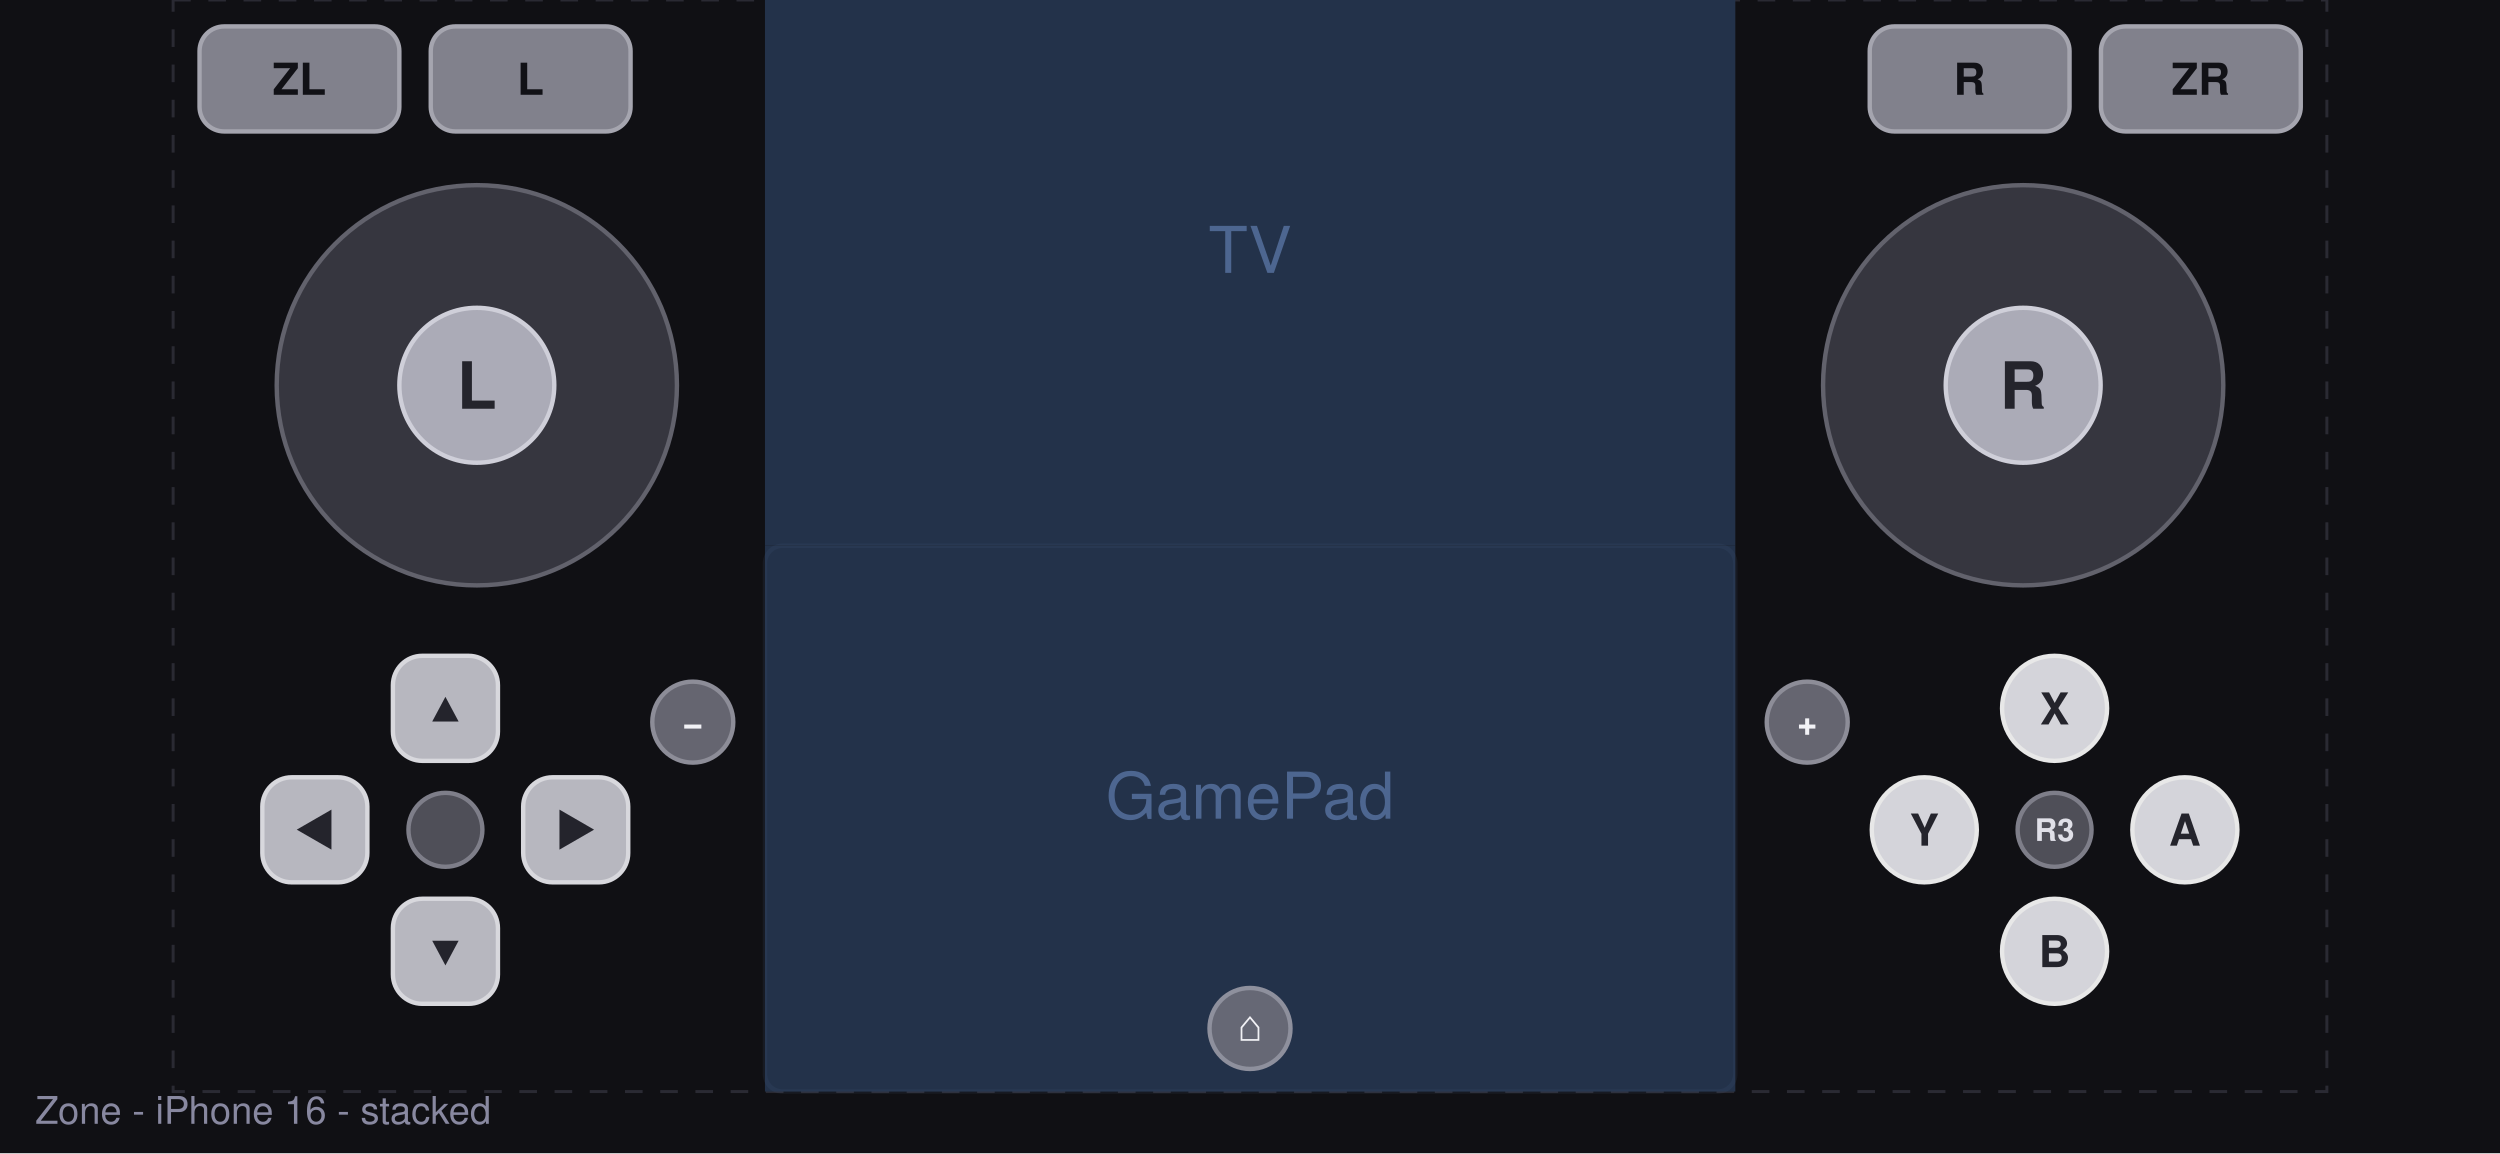
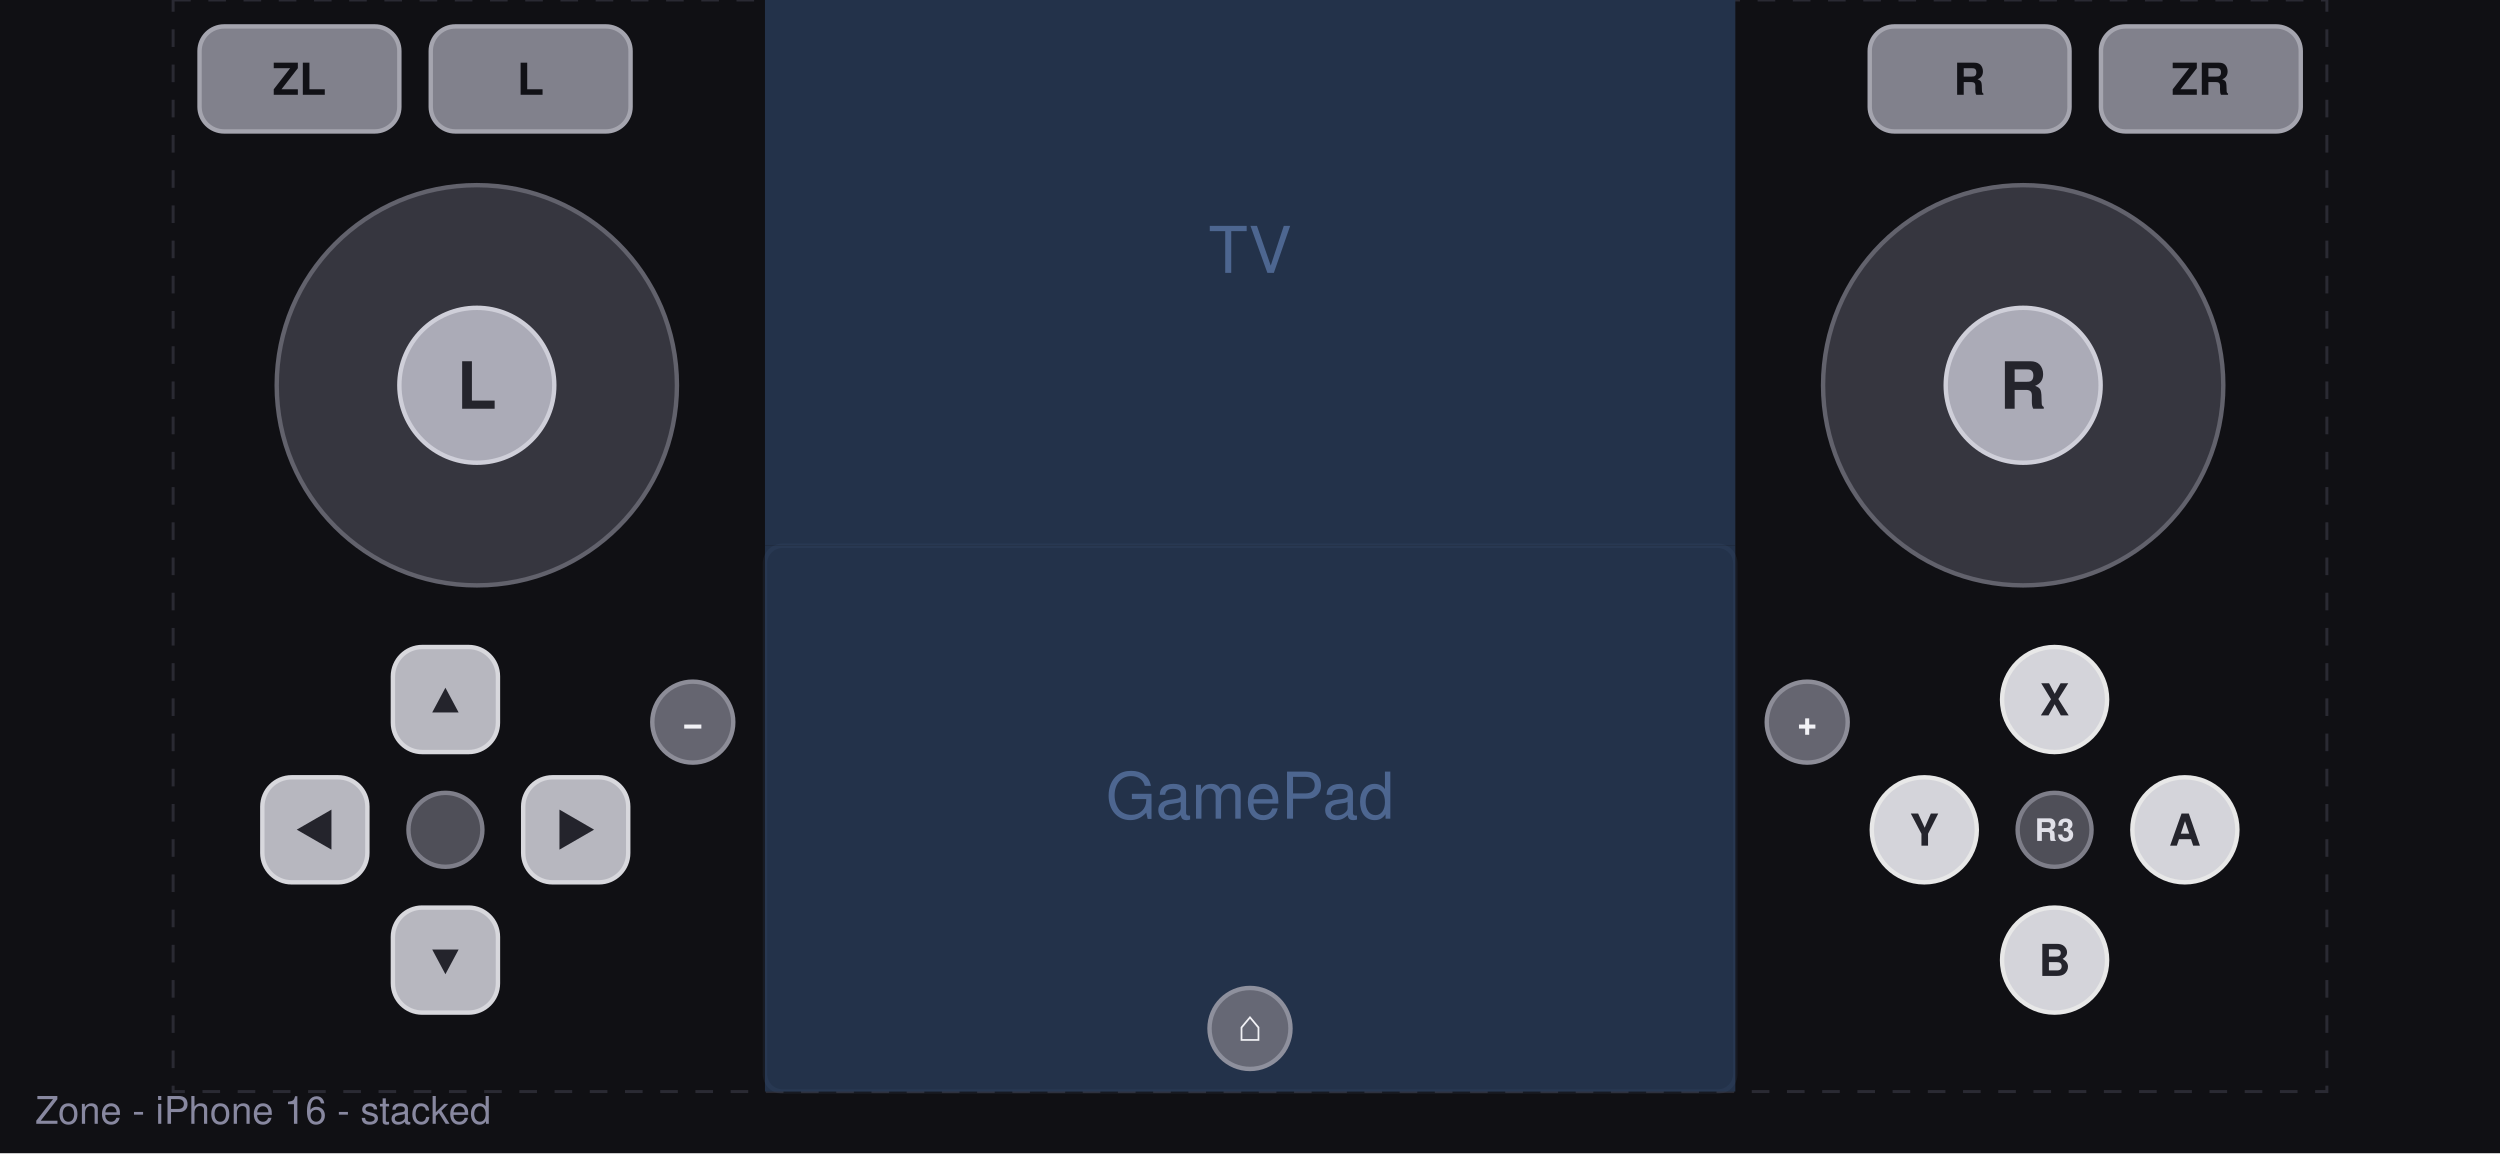
<svg xmlns="http://www.w3.org/2000/svg" width="852" height="393" viewBox="0 0 852.0 393.0" font-family="-apple-system, Helvetica, sans-serif">
  <rect width="100%" height="100%" fill="#101014" />
  <rect x="59.0" y="0.0" width="734.0" height="372.0" fill="none" stroke="#2a2a33" stroke-dasharray="6 6" />
  <rect x="260.7" y="0.0" width="330.7" height="186.0" fill="#23324a" />
  <text x="426.0" y="93.0" fill="#4d6690" font-size="22" text-anchor="middle">TV</text>
  <rect x="260.7" y="186.0" width="330.7" height="186.0" fill="#23324a" />
  <text x="426.0" y="279.0" fill="#4d6690" font-size="22" text-anchor="middle">GamePad</text>
  <rect x="260.7" y="186.0" width="330.7" height="186.0" rx="6.0" fill="none" stroke="#4d6690" stroke-width="1.5" opacity="0.12" />
  <rect x="68.0" y="9.0" width="68.1" height="35.8" rx="8.4" fill="#8d8d99" stroke="#b5b5c0" stroke-width="1.5" opacity="0.9" />
  <text x="102.0" y="32.3" fill="#111116" font-size="15.0" font-weight="600" text-anchor="middle" opacity="1.0">ZL</text>
  <rect x="146.8" y="9.0" width="68.1" height="35.8" rx="8.4" fill="#8d8d99" stroke="#b5b5c0" stroke-width="1.5" opacity="0.9" />
  <text x="180.8" y="32.3" fill="#111116" font-size="15.0" font-weight="600" text-anchor="middle" opacity="1.0">L</text>
  <rect x="716.0" y="9.0" width="68.1" height="35.8" rx="8.4" fill="#8d8d99" stroke="#b5b5c0" stroke-width="1.5" opacity="0.9" />
  <text x="750.0" y="32.3" fill="#111116" font-size="15.0" font-weight="600" text-anchor="middle" opacity="1.0">ZR</text>
  <rect x="637.2" y="9.0" width="68.1" height="35.8" rx="8.4" fill="#8d8d99" stroke="#b5b5c0" stroke-width="1.5" opacity="0.9" />
  <text x="671.2" y="32.3" fill="#111116" font-size="15.0" font-weight="600" text-anchor="middle" opacity="1.0">R</text>
  <circle cx="162.5" cy="131.3" r="68.2" fill="#3a3a44" stroke="#6a6a76" stroke-width="1.5" opacity="0.9" />
  <circle cx="162.5" cy="131.3" r="26.4" fill="#b8b8c4" stroke="#e0e0ea" stroke-width="1.5" opacity="0.9" />
  <text x="162.5" y="139.3" fill="#24242c" font-size="22.2" font-weight="600" text-anchor="middle" opacity="1.0">L</text>
  <circle cx="689.5" cy="131.3" r="68.2" fill="#3a3a44" stroke="#6a6a76" stroke-width="1.5" opacity="0.9" />
  <circle cx="689.5" cy="131.3" r="26.4" fill="#b8b8c4" stroke="#e0e0ea" stroke-width="1.5" opacity="0.9" />
  <text x="689.5" y="139.3" fill="#24242c" font-size="22.2" font-weight="600" text-anchor="middle" opacity="1.0">R</text>
-   <rect x="133.9" y="223.5" width="35.8" height="35.8" rx="10.0" fill="#c9c9d2" stroke="#ededf3" stroke-width="1.5" opacity="0.9" />
-   <text x="151.8" y="246.9" fill="#24242c" font-size="15.0" font-weight="600" text-anchor="middle" opacity="1.0">▲</text>
-   <rect x="133.9" y="306.3" width="35.8" height="35.8" rx="10.0" fill="#c9c9d2" stroke="#ededf3" stroke-width="1.5" opacity="0.9" />
-   <text x="151.8" y="329.6" fill="#24242c" font-size="15.0" font-weight="600" text-anchor="middle" opacity="1.0">▼</text>
+   <rect x="133.9" y="220.5" width="35.8" height="35.8" rx="10.0" fill="#c9c9d2" stroke="#ededf3" stroke-width="1.5" opacity="0.9" />
+   <text x="151.8" y="243.8" fill="#24242c" font-size="15.0" font-weight="600" text-anchor="middle" opacity="1.0">▲</text>
+   <rect x="133.9" y="309.3" width="35.8" height="35.8" rx="10.0" fill="#c9c9d2" stroke="#ededf3" stroke-width="1.5" opacity="0.9" />
+   <text x="151.8" y="332.6" fill="#24242c" font-size="15.0" font-weight="600" text-anchor="middle" opacity="1.0">▼</text>
  <rect x="89.4" y="264.9" width="35.8" height="35.8" rx="10.0" fill="#c9c9d2" stroke="#ededf3" stroke-width="1.5" opacity="0.9" />
  <text x="107.4" y="288.2" fill="#24242c" font-size="15.0" font-weight="600" text-anchor="middle" opacity="1.0">◀</text>
  <rect x="178.3" y="264.9" width="35.8" height="35.8" rx="10.0" fill="#c9c9d2" stroke="#ededf3" stroke-width="1.5" opacity="0.9" />
  <text x="196.2" y="288.2" fill="#24242c" font-size="15.0" font-weight="600" text-anchor="middle" opacity="1.0">▶</text>
  <circle cx="151.8" cy="282.8" r="12.6" fill="#55555f" stroke="#8a8a96" stroke-width="1.5" opacity="0.9" />
  <circle cx="236.1" cy="246.1" r="13.8" fill="#6e6e7a" stroke="#9a9aa6" stroke-width="1.5" opacity="0.9" />
  <text x="236.1" y="250.3" fill="#f2f2f6" font-size="11.6" font-weight="600" text-anchor="middle" opacity="1.0">−</text>
  <circle cx="615.9" cy="246.1" r="13.8" fill="#6e6e7a" stroke="#9a9aa6" stroke-width="1.5" opacity="0.9" />
  <text x="615.9" y="250.3" fill="#f2f2f6" font-size="11.6" font-weight="600" text-anchor="middle" opacity="1.0">+</text>
  <circle cx="426.0" cy="350.5" r="13.8" fill="#6e6e7a" stroke="#9a9aa6" stroke-width="1.5" opacity="0.9" />
  <text x="426.0" y="354.7" fill="#f2f2f6" font-size="11.6" font-weight="600" text-anchor="middle" opacity="1.0">⌂</text>
-   <circle cx="700.2" cy="241.4" r="17.9" fill="#e9e9ef" stroke="#ffffff" stroke-width="1.5" opacity="0.9" />
-   <text x="700.2" y="246.9" fill="#24242c" font-size="15.0" font-weight="600" text-anchor="middle" opacity="1.0">X</text>
+   <circle cx="700.2" cy="238.4" r="17.9" fill="#e9e9ef" stroke="#ffffff" stroke-width="1.5" opacity="0.9" />
+   <text x="700.2" y="243.8" fill="#24242c" font-size="15.0" font-weight="600" text-anchor="middle" opacity="1.0">X</text>
  <circle cx="655.8" cy="282.8" r="17.9" fill="#e9e9ef" stroke="#ffffff" stroke-width="1.5" opacity="0.9" />
  <text x="655.8" y="288.2" fill="#24242c" font-size="15.0" font-weight="600" text-anchor="middle" opacity="1.0">Y</text>
  <circle cx="744.6" cy="282.8" r="17.9" fill="#e9e9ef" stroke="#ffffff" stroke-width="1.5" opacity="0.9" />
  <text x="744.6" y="288.2" fill="#24242c" font-size="15.0" font-weight="600" text-anchor="middle" opacity="1.0">A</text>
-   <circle cx="700.2" cy="324.2" r="17.9" fill="#e9e9ef" stroke="#ffffff" stroke-width="1.5" opacity="0.9" />
-   <text x="700.2" y="329.6" fill="#24242c" font-size="15.0" font-weight="600" text-anchor="middle" opacity="1.0">B</text>
+   <circle cx="700.2" cy="327.2" r="17.9" fill="#e9e9ef" stroke="#ffffff" stroke-width="1.5" opacity="0.9" />
+   <text x="700.2" y="332.6" fill="#24242c" font-size="15.0" font-weight="600" text-anchor="middle" opacity="1.0">B</text>
  <circle cx="700.2" cy="282.8" r="12.6" fill="#55555f" stroke="#8a8a96" stroke-width="1.5" opacity="0.9" />
  <text x="700.2" y="286.6" fill="#e0e0e8" font-size="10.6" font-weight="600" text-anchor="middle" opacity="1.0">R3</text>
  <text x="12" y="383.0" fill="#8888a0" font-size="13">Zone - iPhone 16 - stacked</text>
</svg>
